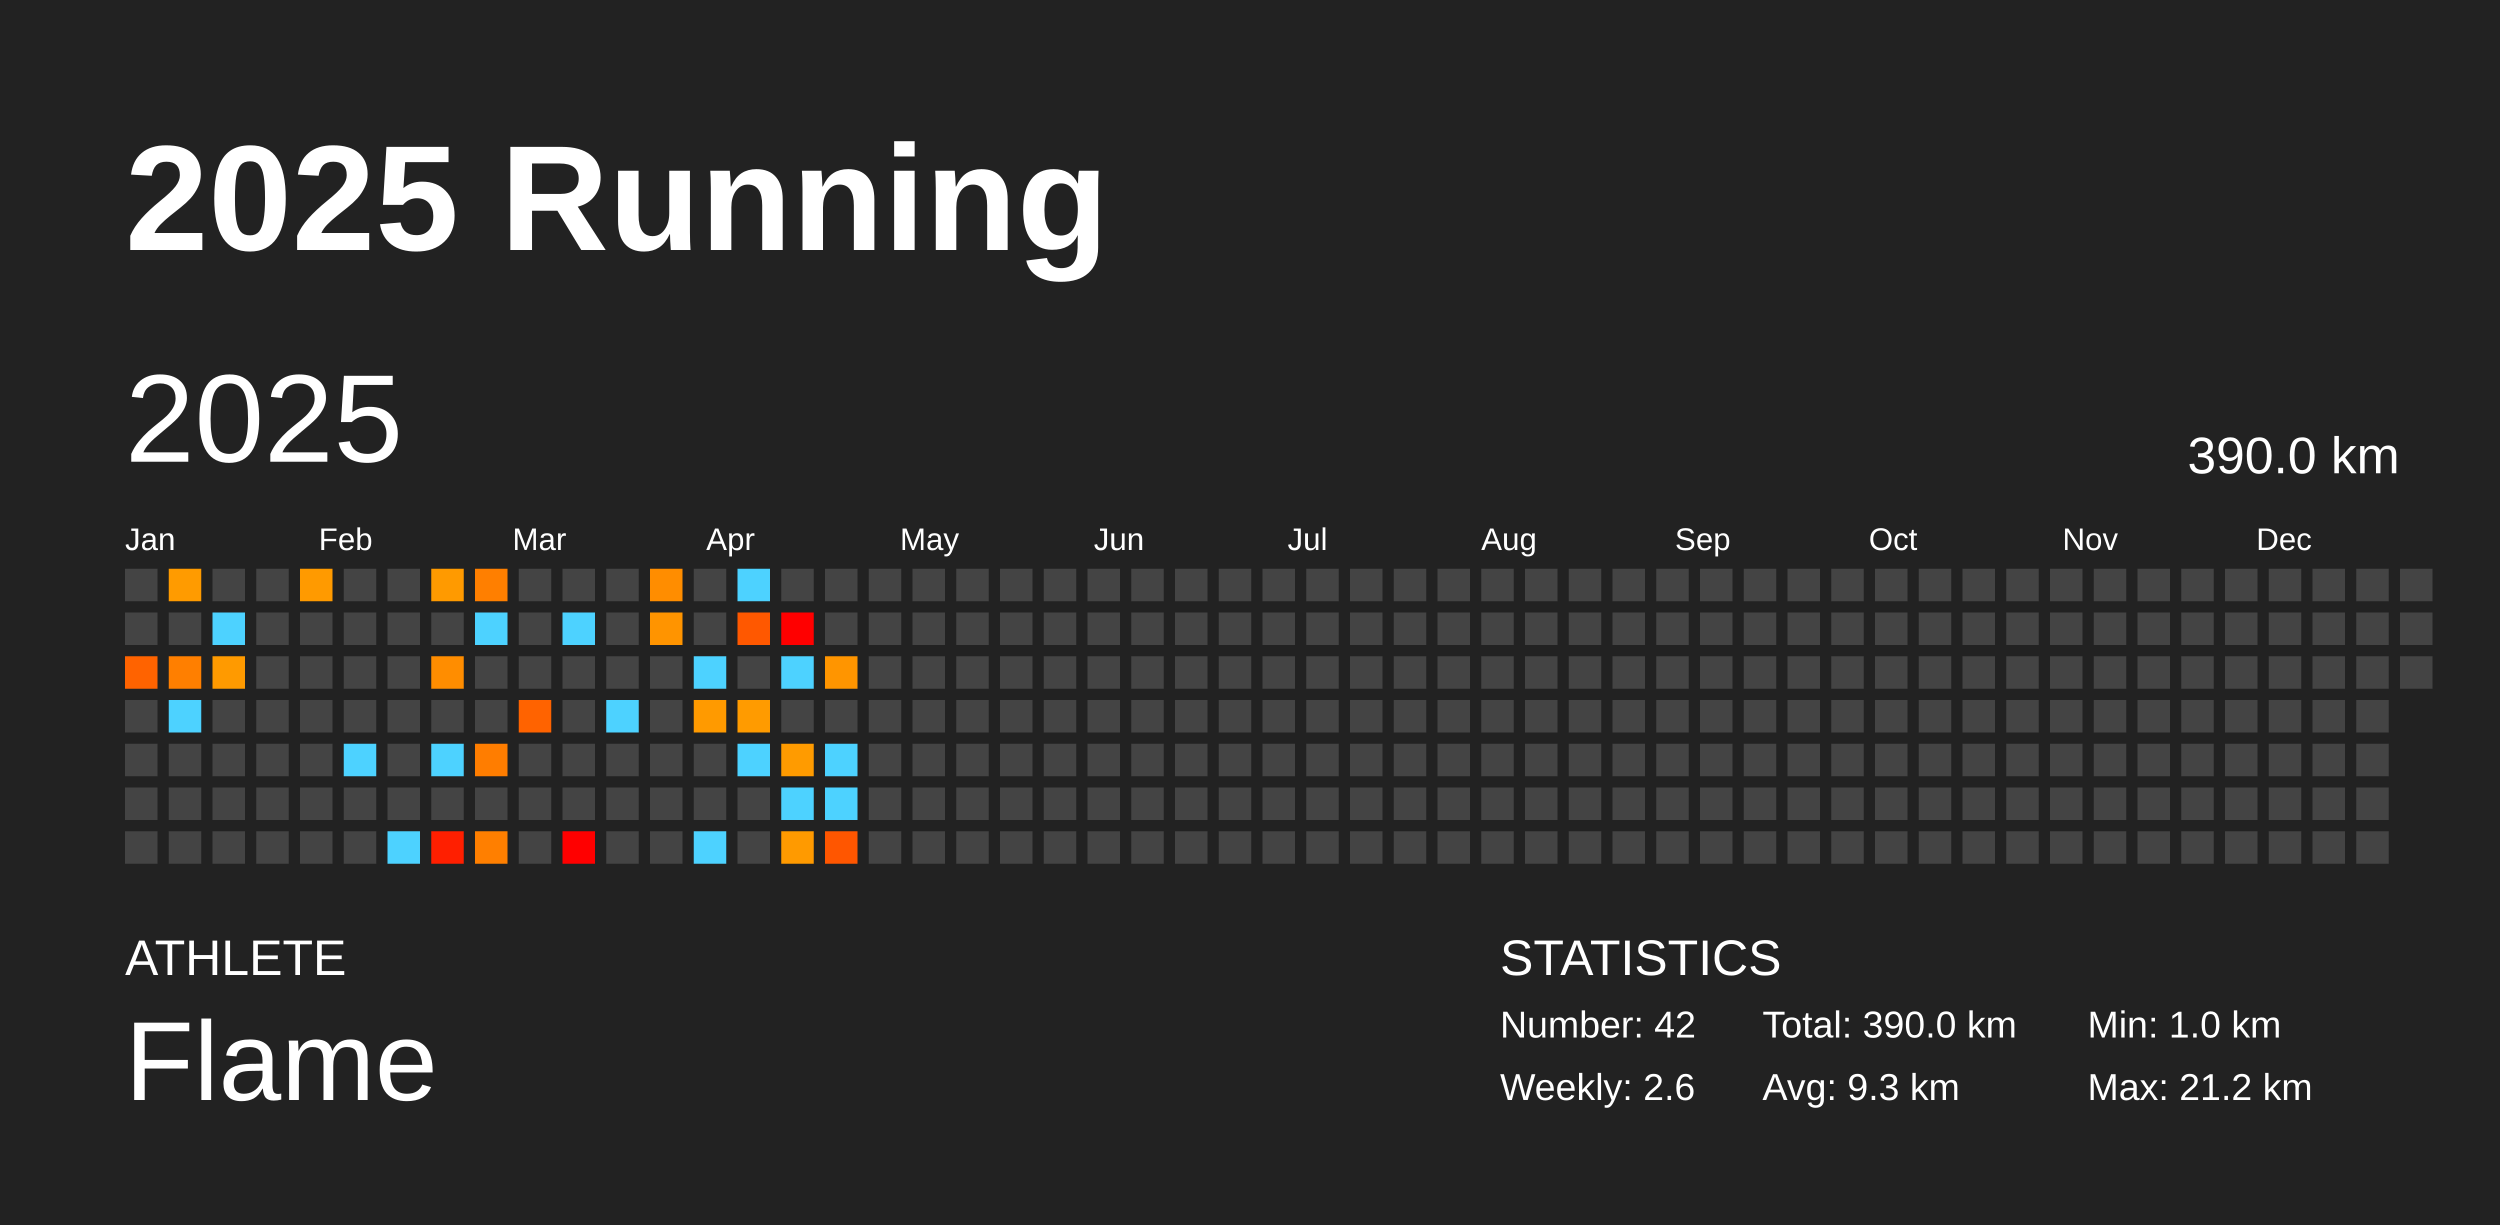
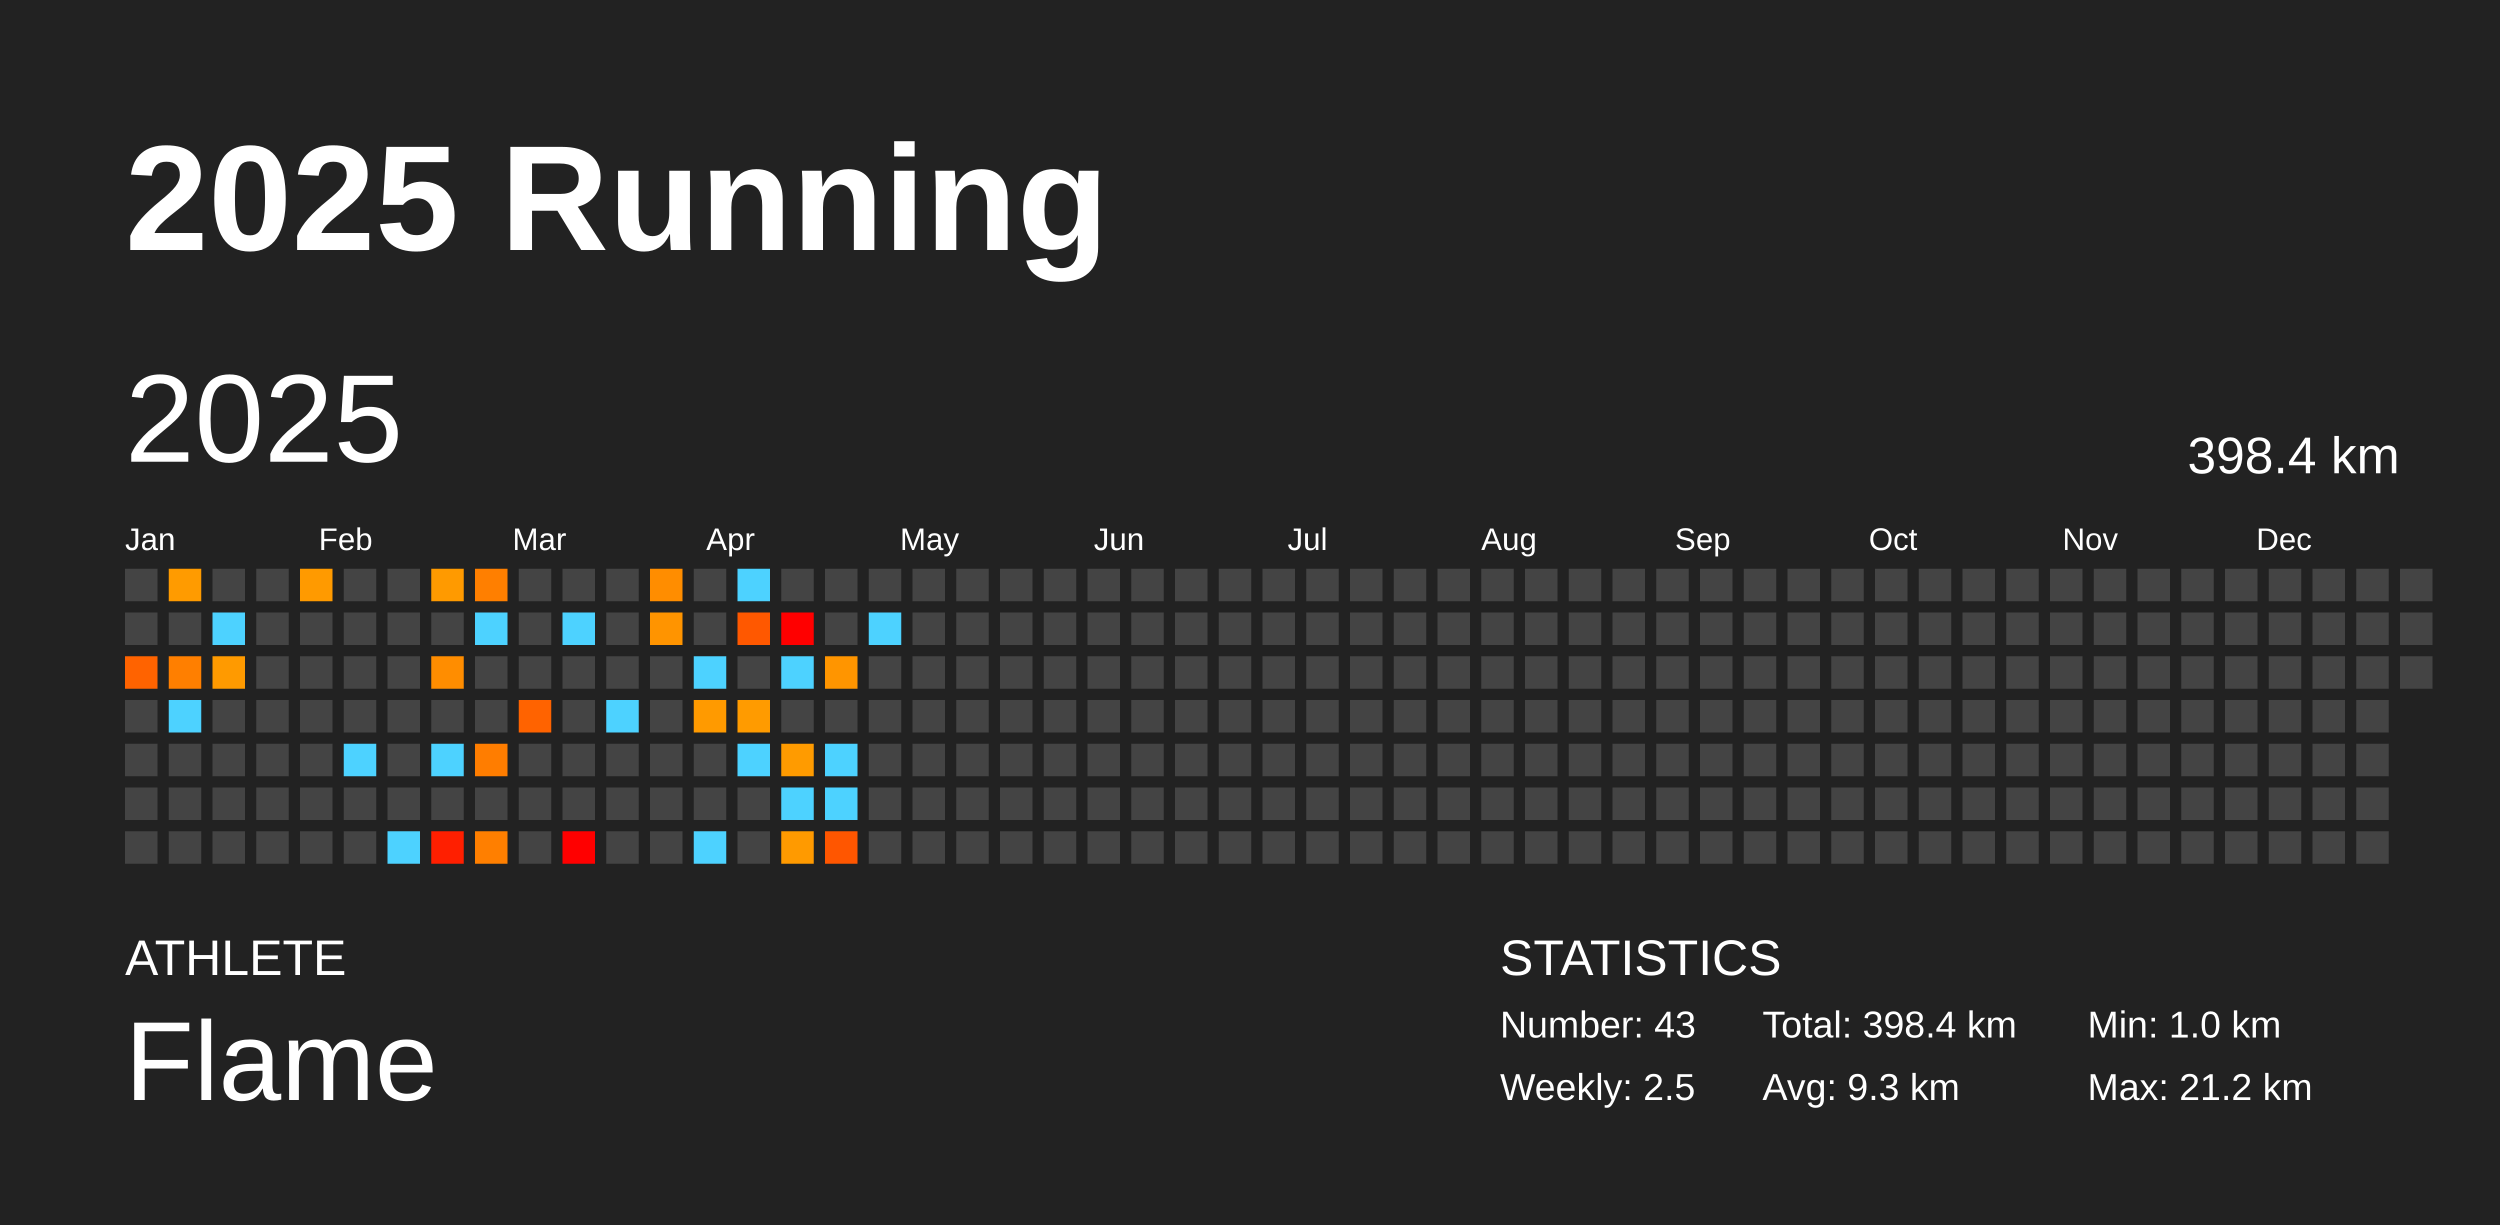
<svg xmlns="http://www.w3.org/2000/svg" baseProfile="full" height="98mm" version="1.1" viewBox="0,0,200,98" width="200mm">
  <defs />
  <rect fill="#222222" height="98" width="200" x="0" y="0" />
  <text fill="#FFFFFF" style="font-size:12px; font-family:Arial; font-weight:bold;" x="10" y="20">2025 Running</text>
  <text fill="#FFFFFF" style="font-size:4px; font-family:Arial" x="10" y="78">ATHLETE</text>
  <text fill="#FFFFFF" style="font-size:9px; font-family:Arial" x="10" y="88">Flame</text>
  <text fill="#FFFFFF" style="font-size:4px; font-family:Arial" x="120" y="78">STATISTICS</text>
-   <text fill="#FFFFFF" style="font-size:3px; font-family:Arial" x="120" y="83">Number: 42</text>
-   <text fill="#FFFFFF" style="font-size:3px; font-family:Arial" x="120" y="88">Weekly: 2.6</text>
-   <text fill="#FFFFFF" style="font-size:3px; font-family:Arial" x="141" y="83">Total: 390.0 km</text>
+   <text fill="#FFFFFF" style="font-size:3px; font-family:Arial" x="120" y="83">Number: 43</text>
+   <text fill="#FFFFFF" style="font-size:3px; font-family:Arial" x="120" y="88">Weekly: 2.5</text>
+   <text fill="#FFFFFF" style="font-size:3px; font-family:Arial" x="141" y="83">Total: 398.4 km</text>
  <text fill="#FFFFFF" style="font-size:3px; font-family:Arial" x="141" y="88">Avg: 9.3 km</text>
  <text fill="#FFFFFF" style="font-size:3px; font-family:Arial" x="167" y="83">Min: 1.0 km</text>
  <text fill="#FFFFFF" style="font-size:3px; font-family:Arial" x="167" y="88">Max: 21.2 km</text>
  <text dominant-baseline="hanging" fill="#FFFFFF" style="font-size:10.0px; font-family:Arial;" x="10" y="30">2025</text>
-   <text dominant-baseline="hanging" fill="#FFFFFF" style="font-size:4.125px; font-family:Arial;" x="175" y="35">390.0 km</text>
+   <text dominant-baseline="hanging" fill="#FFFFFF" style="font-size:4.125px; font-family:Arial;" x="175" y="35">398.4 km</text>
  <text fill="#FFFFFF" style="font-size:2.5px; font-family:Arial" x="10.0" y="44">Jan</text>
  <text fill="#FFFFFF" style="font-size:2.5px; font-family:Arial" x="25.5" y="44">Feb</text>
  <text fill="#FFFFFF" style="font-size:2.5px; font-family:Arial" x="41.0" y="44">Mar</text>
  <text fill="#FFFFFF" style="font-size:2.5px; font-family:Arial" x="56.5" y="44">Apr</text>
  <text fill="#FFFFFF" style="font-size:2.5px; font-family:Arial" x="72.0" y="44">May</text>
  <text fill="#FFFFFF" style="font-size:2.5px; font-family:Arial" x="87.5" y="44">Jun</text>
  <text fill="#FFFFFF" style="font-size:2.5px; font-family:Arial" x="103.0" y="44">Jul</text>
  <text fill="#FFFFFF" style="font-size:2.5px; font-family:Arial" x="118.5" y="44">Aug</text>
  <text fill="#FFFFFF" style="font-size:2.5px; font-family:Arial" x="134.0" y="44">Sep</text>
  <text fill="#FFFFFF" style="font-size:2.5px; font-family:Arial" x="149.5" y="44">Oct</text>
  <text fill="#FFFFFF" style="font-size:2.5px; font-family:Arial" x="165.0" y="44">Nov</text>
  <text fill="#FFFFFF" style="font-size:2.5px; font-family:Arial" x="180.5" y="44">Dec</text>
  <rect fill="#444444" height="2.6" width="2.6" x="10.0" y="45.5" />
  <rect fill="#444444" height="2.6" width="2.6" x="10.0" y="49.0" />
  <rect fill="#ff6300" height="2.6" width="2.6" x="10.0" y="52.5" />
  <rect fill="#444444" height="2.6" width="2.6" x="10.0" y="56.0" />
  <rect fill="#444444" height="2.6" width="2.6" x="10.0" y="59.5" />
  <rect fill="#444444" height="2.6" width="2.6" x="10.0" y="63.0" />
  <rect fill="#444444" height="2.6" width="2.6" x="10.0" y="66.5" />
  <rect fill="#ff9b00" height="2.6" width="2.6" x="13.5" y="45.5" />
  <rect fill="#444444" height="2.6" width="2.6" x="13.5" y="49.0" />
  <rect fill="#ff7f00" height="2.6" width="2.6" x="13.5" y="52.5" />
  <rect fill="#4dd2ff" height="2.6" width="2.6" x="13.5" y="56.0" />
  <rect fill="#444444" height="2.6" width="2.6" x="13.5" y="59.5" />
  <rect fill="#444444" height="2.6" width="2.6" x="13.5" y="63.0" />
  <rect fill="#444444" height="2.6" width="2.6" x="13.5" y="66.5" />
  <rect fill="#444444" height="2.6" width="2.6" x="17.0" y="45.5" />
  <rect fill="#4dd2ff" height="2.6" width="2.6" x="17.0" y="49.0" />
  <rect fill="#ff9a00" height="2.6" width="2.6" x="17.0" y="52.5" />
  <rect fill="#444444" height="2.6" width="2.6" x="17.0" y="56.0" />
  <rect fill="#444444" height="2.6" width="2.6" x="17.0" y="59.5" />
  <rect fill="#444444" height="2.6" width="2.6" x="17.0" y="63.0" />
  <rect fill="#444444" height="2.6" width="2.6" x="17.0" y="66.5" />
  <rect fill="#444444" height="2.6" width="2.6" x="20.5" y="45.5" />
  <rect fill="#444444" height="2.6" width="2.6" x="20.5" y="49.0" />
  <rect fill="#444444" height="2.6" width="2.6" x="20.5" y="52.5" />
  <rect fill="#444444" height="2.6" width="2.6" x="20.5" y="56.0" />
  <rect fill="#444444" height="2.6" width="2.6" x="20.5" y="59.5" />
  <rect fill="#444444" height="2.6" width="2.6" x="20.5" y="63.0" />
  <rect fill="#444444" height="2.6" width="2.6" x="20.5" y="66.5" />
  <rect fill="#ff9a00" height="2.6" width="2.6" x="24.0" y="45.5" />
  <rect fill="#444444" height="2.6" width="2.6" x="24.0" y="49.0" />
  <rect fill="#444444" height="2.6" width="2.6" x="24.0" y="52.5" />
  <rect fill="#444444" height="2.6" width="2.6" x="24.0" y="56.0" />
  <rect fill="#444444" height="2.6" width="2.6" x="24.0" y="59.5" />
  <rect fill="#444444" height="2.6" width="2.6" x="24.0" y="63.0" />
  <rect fill="#444444" height="2.6" width="2.6" x="24.0" y="66.5" />
  <rect fill="#444444" height="2.6" width="2.6" x="27.5" y="45.5" />
  <rect fill="#444444" height="2.6" width="2.6" x="27.5" y="49.0" />
  <rect fill="#444444" height="2.6" width="2.6" x="27.5" y="52.5" />
  <rect fill="#444444" height="2.6" width="2.6" x="27.5" y="56.0" />
  <rect fill="#4dd2ff" height="2.6" width="2.6" x="27.5" y="59.5" />
  <rect fill="#444444" height="2.6" width="2.6" x="27.5" y="63.0" />
  <rect fill="#444444" height="2.6" width="2.6" x="27.5" y="66.5" />
  <rect fill="#444444" height="2.6" width="2.6" x="31.0" y="45.5" />
  <rect fill="#444444" height="2.6" width="2.6" x="31.0" y="49.0" />
  <rect fill="#444444" height="2.6" width="2.6" x="31.0" y="52.5" />
  <rect fill="#444444" height="2.6" width="2.6" x="31.0" y="56.0" />
  <rect fill="#444444" height="2.6" width="2.6" x="31.0" y="59.5" />
  <rect fill="#444444" height="2.6" width="2.6" x="31.0" y="63.0" />
  <rect fill="#4dd2ff" height="2.6" width="2.6" x="31.0" y="66.5" />
  <rect fill="#ff9a00" height="2.6" width="2.6" x="34.5" y="45.5" />
  <rect fill="#444444" height="2.6" width="2.6" x="34.5" y="49.0" />
  <rect fill="#ff8d00" height="2.6" width="2.6" x="34.5" y="52.5" />
  <rect fill="#444444" height="2.6" width="2.6" x="34.5" y="56.0" />
  <rect fill="#4dd2ff" height="2.6" width="2.6" x="34.5" y="59.5" />
  <rect fill="#444444" height="2.6" width="2.6" x="34.5" y="63.0" />
  <rect fill="#ff1f00" height="2.6" width="2.6" x="34.5" y="66.5" />
  <rect fill="#ff7f00" height="2.6" width="2.6" x="38.0" y="45.5" />
  <rect fill="#4dd2ff" height="2.6" width="2.6" x="38.0" y="49.0" />
  <rect fill="#444444" height="2.6" width="2.6" x="38.0" y="52.5" />
  <rect fill="#444444" height="2.6" width="2.6" x="38.0" y="56.0" />
  <rect fill="#ff7d00" height="2.6" width="2.6" x="38.0" y="59.5" />
  <rect fill="#444444" height="2.6" width="2.6" x="38.0" y="63.0" />
  <rect fill="#ff7f00" height="2.6" width="2.6" x="38.0" y="66.5" />
  <rect fill="#444444" height="2.6" width="2.6" x="41.5" y="45.5" />
  <rect fill="#444444" height="2.6" width="2.6" x="41.5" y="49.0" />
  <rect fill="#444444" height="2.6" width="2.6" x="41.5" y="52.5" />
  <rect fill="#ff6300" height="2.6" width="2.6" x="41.5" y="56.0" />
  <rect fill="#444444" height="2.6" width="2.6" x="41.5" y="59.5" />
  <rect fill="#444444" height="2.6" width="2.6" x="41.5" y="63.0" />
  <rect fill="#444444" height="2.6" width="2.6" x="41.5" y="66.5" />
  <rect fill="#444444" height="2.6" width="2.6" x="45.0" y="45.5" />
  <rect fill="#4dd2ff" height="2.6" width="2.6" x="45.0" y="49.0" />
  <rect fill="#444444" height="2.6" width="2.6" x="45.0" y="52.5" />
  <rect fill="#444444" height="2.6" width="2.6" x="45.0" y="56.0" />
  <rect fill="#444444" height="2.6" width="2.6" x="45.0" y="59.5" />
  <rect fill="#444444" height="2.6" width="2.6" x="45.0" y="63.0" />
  <rect fill="red" height="2.6" width="2.6" x="45.0" y="66.5" />
  <rect fill="#444444" height="2.6" width="2.6" x="48.5" y="45.5" />
  <rect fill="#444444" height="2.6" width="2.6" x="48.5" y="49.0" />
  <rect fill="#444444" height="2.6" width="2.6" x="48.5" y="52.5" />
  <rect fill="#4dd2ff" height="2.6" width="2.6" x="48.5" y="56.0" />
  <rect fill="#444444" height="2.6" width="2.6" x="48.5" y="59.5" />
  <rect fill="#444444" height="2.6" width="2.6" x="48.5" y="63.0" />
  <rect fill="#444444" height="2.6" width="2.6" x="48.5" y="66.5" />
  <rect fill="#ff8d00" height="2.6" width="2.6" x="52.0" y="45.5" />
  <rect fill="#ff9400" height="2.6" width="2.6" x="52.0" y="49.0" />
  <rect fill="#444444" height="2.6" width="2.6" x="52.0" y="52.5" />
  <rect fill="#444444" height="2.6" width="2.6" x="52.0" y="56.0" />
  <rect fill="#444444" height="2.6" width="2.6" x="52.0" y="59.5" />
  <rect fill="#444444" height="2.6" width="2.6" x="52.0" y="63.0" />
  <rect fill="#444444" height="2.6" width="2.6" x="52.0" y="66.5" />
  <rect fill="#444444" height="2.6" width="2.6" x="55.5" y="45.5" />
  <rect fill="#444444" height="2.6" width="2.6" x="55.5" y="49.0" />
  <rect fill="#4dd2ff" height="2.6" width="2.6" x="55.5" y="52.5" />
  <rect fill="#ff9a00" height="2.6" width="2.6" x="55.5" y="56.0" />
  <rect fill="#444444" height="2.6" width="2.6" x="55.5" y="59.5" />
  <rect fill="#444444" height="2.6" width="2.6" x="55.5" y="63.0" />
  <rect fill="#4dd2ff" height="2.6" width="2.6" x="55.5" y="66.5" />
  <rect fill="#4dd2ff" height="2.6" width="2.6" x="59.0" y="45.5" />
  <rect fill="#ff5800" height="2.6" width="2.6" x="59.0" y="49.0" />
  <rect fill="#444444" height="2.6" width="2.6" x="59.0" y="52.5" />
  <rect fill="#ff9b00" height="2.6" width="2.6" x="59.0" y="56.0" />
  <rect fill="#4dd2ff" height="2.6" width="2.6" x="59.0" y="59.5" />
  <rect fill="#444444" height="2.6" width="2.6" x="59.0" y="63.0" />
  <rect fill="#444444" height="2.6" width="2.6" x="59.0" y="66.5" />
  <rect fill="#444444" height="2.6" width="2.6" x="62.5" y="45.5" />
  <rect fill="red" height="2.6" width="2.6" x="62.5" y="49.0" />
  <rect fill="#4dd2ff" height="2.6" width="2.6" x="62.5" y="52.5" />
  <rect fill="#444444" height="2.6" width="2.6" x="62.5" y="56.0" />
  <rect fill="#ff9b00" height="2.6" width="2.6" x="62.5" y="59.5" />
  <rect fill="#4dd2ff" height="2.6" width="2.6" x="62.5" y="63.0" />
  <rect fill="#ff9a00" height="2.6" width="2.6" x="62.5" y="66.5" />
  <rect fill="#444444" height="2.6" width="2.6" x="66.0" y="45.5" />
  <rect fill="#444444" height="2.6" width="2.6" x="66.0" y="49.0" />
  <rect fill="#ff9500" height="2.6" width="2.6" x="66.0" y="52.5" />
  <rect fill="#444444" height="2.6" width="2.6" x="66.0" y="56.0" />
  <rect fill="#4dd2ff" height="2.6" width="2.6" x="66.0" y="59.5" />
  <rect fill="#4dd2ff" height="2.6" width="2.6" x="66.0" y="63.0" />
  <rect fill="#ff5600" height="2.6" width="2.6" x="66.0" y="66.5" />
  <rect fill="#444444" height="2.6" width="2.6" x="69.5" y="45.5" />
-   <rect fill="#444444" height="2.6" width="2.6" x="69.5" y="49.0" />
+   <rect fill="#4dd2ff" height="2.6" width="2.6" x="69.5" y="49.0" />
  <rect fill="#444444" height="2.6" width="2.6" x="69.5" y="52.5" />
  <rect fill="#444444" height="2.6" width="2.6" x="69.5" y="56.0" />
  <rect fill="#444444" height="2.6" width="2.6" x="69.5" y="59.5" />
  <rect fill="#444444" height="2.6" width="2.6" x="69.5" y="63.0" />
  <rect fill="#444444" height="2.6" width="2.6" x="69.5" y="66.5" />
  <rect fill="#444444" height="2.6" width="2.6" x="73.0" y="45.5" />
  <rect fill="#444444" height="2.6" width="2.6" x="73.0" y="49.0" />
  <rect fill="#444444" height="2.6" width="2.6" x="73.0" y="52.5" />
  <rect fill="#444444" height="2.6" width="2.6" x="73.0" y="56.0" />
  <rect fill="#444444" height="2.6" width="2.6" x="73.0" y="59.5" />
  <rect fill="#444444" height="2.6" width="2.6" x="73.0" y="63.0" />
  <rect fill="#444444" height="2.6" width="2.6" x="73.0" y="66.5" />
  <rect fill="#444444" height="2.6" width="2.6" x="76.5" y="45.5" />
  <rect fill="#444444" height="2.6" width="2.6" x="76.5" y="49.0" />
  <rect fill="#444444" height="2.6" width="2.6" x="76.5" y="52.5" />
  <rect fill="#444444" height="2.6" width="2.6" x="76.5" y="56.0" />
  <rect fill="#444444" height="2.6" width="2.6" x="76.5" y="59.5" />
  <rect fill="#444444" height="2.6" width="2.6" x="76.5" y="63.0" />
  <rect fill="#444444" height="2.6" width="2.6" x="76.5" y="66.5" />
  <rect fill="#444444" height="2.6" width="2.6" x="80.0" y="45.5" />
  <rect fill="#444444" height="2.6" width="2.6" x="80.0" y="49.0" />
  <rect fill="#444444" height="2.6" width="2.6" x="80.0" y="52.5" />
  <rect fill="#444444" height="2.6" width="2.6" x="80.0" y="56.0" />
  <rect fill="#444444" height="2.6" width="2.6" x="80.0" y="59.5" />
  <rect fill="#444444" height="2.6" width="2.6" x="80.0" y="63.0" />
  <rect fill="#444444" height="2.6" width="2.6" x="80.0" y="66.5" />
  <rect fill="#444444" height="2.6" width="2.6" x="83.5" y="45.5" />
  <rect fill="#444444" height="2.6" width="2.6" x="83.5" y="49.0" />
  <rect fill="#444444" height="2.6" width="2.6" x="83.5" y="52.5" />
  <rect fill="#444444" height="2.6" width="2.6" x="83.5" y="56.0" />
  <rect fill="#444444" height="2.6" width="2.6" x="83.5" y="59.5" />
  <rect fill="#444444" height="2.6" width="2.6" x="83.5" y="63.0" />
  <rect fill="#444444" height="2.6" width="2.6" x="83.5" y="66.5" />
  <rect fill="#444444" height="2.6" width="2.6" x="87.0" y="45.5" />
  <rect fill="#444444" height="2.6" width="2.6" x="87.0" y="49.0" />
  <rect fill="#444444" height="2.6" width="2.6" x="87.0" y="52.5" />
  <rect fill="#444444" height="2.6" width="2.6" x="87.0" y="56.0" />
  <rect fill="#444444" height="2.6" width="2.6" x="87.0" y="59.5" />
  <rect fill="#444444" height="2.6" width="2.6" x="87.0" y="63.0" />
  <rect fill="#444444" height="2.6" width="2.6" x="87.0" y="66.5" />
  <rect fill="#444444" height="2.6" width="2.6" x="90.5" y="45.5" />
  <rect fill="#444444" height="2.6" width="2.6" x="90.5" y="49.0" />
  <rect fill="#444444" height="2.6" width="2.6" x="90.5" y="52.5" />
  <rect fill="#444444" height="2.6" width="2.6" x="90.5" y="56.0" />
  <rect fill="#444444" height="2.6" width="2.6" x="90.5" y="59.5" />
  <rect fill="#444444" height="2.6" width="2.6" x="90.5" y="63.0" />
  <rect fill="#444444" height="2.6" width="2.6" x="90.5" y="66.5" />
  <rect fill="#444444" height="2.6" width="2.6" x="94.0" y="45.5" />
  <rect fill="#444444" height="2.6" width="2.6" x="94.0" y="49.0" />
  <rect fill="#444444" height="2.6" width="2.6" x="94.0" y="52.5" />
  <rect fill="#444444" height="2.6" width="2.6" x="94.0" y="56.0" />
  <rect fill="#444444" height="2.6" width="2.6" x="94.0" y="59.5" />
  <rect fill="#444444" height="2.6" width="2.6" x="94.0" y="63.0" />
  <rect fill="#444444" height="2.6" width="2.6" x="94.0" y="66.5" />
  <rect fill="#444444" height="2.6" width="2.6" x="97.5" y="45.5" />
  <rect fill="#444444" height="2.6" width="2.6" x="97.5" y="49.0" />
  <rect fill="#444444" height="2.6" width="2.6" x="97.5" y="52.5" />
  <rect fill="#444444" height="2.6" width="2.6" x="97.5" y="56.0" />
  <rect fill="#444444" height="2.6" width="2.6" x="97.5" y="59.5" />
  <rect fill="#444444" height="2.6" width="2.6" x="97.5" y="63.0" />
  <rect fill="#444444" height="2.6" width="2.6" x="97.5" y="66.5" />
  <rect fill="#444444" height="2.6" width="2.6" x="101.0" y="45.5" />
  <rect fill="#444444" height="2.6" width="2.6" x="101.0" y="49.0" />
  <rect fill="#444444" height="2.6" width="2.6" x="101.0" y="52.5" />
  <rect fill="#444444" height="2.6" width="2.6" x="101.0" y="56.0" />
  <rect fill="#444444" height="2.6" width="2.6" x="101.0" y="59.5" />
  <rect fill="#444444" height="2.6" width="2.6" x="101.0" y="63.0" />
  <rect fill="#444444" height="2.6" width="2.6" x="101.0" y="66.5" />
  <rect fill="#444444" height="2.6" width="2.6" x="104.5" y="45.5" />
  <rect fill="#444444" height="2.6" width="2.6" x="104.5" y="49.0" />
  <rect fill="#444444" height="2.6" width="2.6" x="104.5" y="52.5" />
  <rect fill="#444444" height="2.6" width="2.6" x="104.5" y="56.0" />
  <rect fill="#444444" height="2.6" width="2.6" x="104.5" y="59.5" />
  <rect fill="#444444" height="2.6" width="2.6" x="104.5" y="63.0" />
  <rect fill="#444444" height="2.6" width="2.6" x="104.5" y="66.5" />
  <rect fill="#444444" height="2.6" width="2.6" x="108.0" y="45.5" />
  <rect fill="#444444" height="2.6" width="2.6" x="108.0" y="49.0" />
  <rect fill="#444444" height="2.6" width="2.6" x="108.0" y="52.5" />
  <rect fill="#444444" height="2.6" width="2.6" x="108.0" y="56.0" />
  <rect fill="#444444" height="2.6" width="2.6" x="108.0" y="59.5" />
  <rect fill="#444444" height="2.6" width="2.6" x="108.0" y="63.0" />
  <rect fill="#444444" height="2.6" width="2.6" x="108.0" y="66.5" />
  <rect fill="#444444" height="2.6" width="2.6" x="111.5" y="45.5" />
  <rect fill="#444444" height="2.6" width="2.6" x="111.5" y="49.0" />
  <rect fill="#444444" height="2.6" width="2.6" x="111.5" y="52.5" />
  <rect fill="#444444" height="2.6" width="2.6" x="111.5" y="56.0" />
  <rect fill="#444444" height="2.6" width="2.6" x="111.5" y="59.5" />
  <rect fill="#444444" height="2.6" width="2.6" x="111.5" y="63.0" />
  <rect fill="#444444" height="2.6" width="2.6" x="111.5" y="66.5" />
  <rect fill="#444444" height="2.6" width="2.6" x="115.0" y="45.5" />
  <rect fill="#444444" height="2.6" width="2.6" x="115.0" y="49.0" />
  <rect fill="#444444" height="2.6" width="2.6" x="115.0" y="52.5" />
  <rect fill="#444444" height="2.6" width="2.6" x="115.0" y="56.0" />
  <rect fill="#444444" height="2.6" width="2.6" x="115.0" y="59.5" />
  <rect fill="#444444" height="2.6" width="2.6" x="115.0" y="63.0" />
  <rect fill="#444444" height="2.6" width="2.6" x="115.0" y="66.5" />
  <rect fill="#444444" height="2.6" width="2.6" x="118.5" y="45.5" />
  <rect fill="#444444" height="2.6" width="2.6" x="118.5" y="49.0" />
  <rect fill="#444444" height="2.6" width="2.6" x="118.5" y="52.5" />
  <rect fill="#444444" height="2.6" width="2.6" x="118.5" y="56.0" />
  <rect fill="#444444" height="2.6" width="2.6" x="118.5" y="59.5" />
  <rect fill="#444444" height="2.6" width="2.6" x="118.5" y="63.0" />
  <rect fill="#444444" height="2.6" width="2.6" x="118.5" y="66.5" />
  <rect fill="#444444" height="2.6" width="2.6" x="122.0" y="45.5" />
  <rect fill="#444444" height="2.6" width="2.6" x="122.0" y="49.0" />
  <rect fill="#444444" height="2.6" width="2.6" x="122.0" y="52.5" />
  <rect fill="#444444" height="2.6" width="2.6" x="122.0" y="56.0" />
  <rect fill="#444444" height="2.6" width="2.6" x="122.0" y="59.5" />
  <rect fill="#444444" height="2.6" width="2.6" x="122.0" y="63.0" />
  <rect fill="#444444" height="2.6" width="2.6" x="122.0" y="66.5" />
  <rect fill="#444444" height="2.6" width="2.6" x="125.5" y="45.5" />
  <rect fill="#444444" height="2.6" width="2.6" x="125.5" y="49.0" />
  <rect fill="#444444" height="2.6" width="2.6" x="125.5" y="52.5" />
  <rect fill="#444444" height="2.6" width="2.6" x="125.5" y="56.0" />
  <rect fill="#444444" height="2.6" width="2.6" x="125.5" y="59.5" />
  <rect fill="#444444" height="2.6" width="2.6" x="125.5" y="63.0" />
  <rect fill="#444444" height="2.6" width="2.6" x="125.5" y="66.5" />
  <rect fill="#444444" height="2.6" width="2.6" x="129.0" y="45.5" />
  <rect fill="#444444" height="2.6" width="2.6" x="129.0" y="49.0" />
  <rect fill="#444444" height="2.6" width="2.6" x="129.0" y="52.5" />
  <rect fill="#444444" height="2.6" width="2.6" x="129.0" y="56.0" />
  <rect fill="#444444" height="2.6" width="2.6" x="129.0" y="59.5" />
  <rect fill="#444444" height="2.6" width="2.6" x="129.0" y="63.0" />
  <rect fill="#444444" height="2.6" width="2.6" x="129.0" y="66.5" />
  <rect fill="#444444" height="2.6" width="2.6" x="132.5" y="45.5" />
  <rect fill="#444444" height="2.6" width="2.6" x="132.5" y="49.0" />
  <rect fill="#444444" height="2.6" width="2.6" x="132.5" y="52.5" />
  <rect fill="#444444" height="2.6" width="2.6" x="132.5" y="56.0" />
  <rect fill="#444444" height="2.6" width="2.6" x="132.5" y="59.5" />
  <rect fill="#444444" height="2.6" width="2.6" x="132.5" y="63.0" />
  <rect fill="#444444" height="2.6" width="2.6" x="132.5" y="66.5" />
  <rect fill="#444444" height="2.6" width="2.6" x="136.0" y="45.5" />
  <rect fill="#444444" height="2.6" width="2.6" x="136.0" y="49.0" />
  <rect fill="#444444" height="2.6" width="2.6" x="136.0" y="52.5" />
  <rect fill="#444444" height="2.6" width="2.6" x="136.0" y="56.0" />
  <rect fill="#444444" height="2.6" width="2.6" x="136.0" y="59.5" />
  <rect fill="#444444" height="2.6" width="2.6" x="136.0" y="63.0" />
  <rect fill="#444444" height="2.6" width="2.6" x="136.0" y="66.5" />
  <rect fill="#444444" height="2.6" width="2.6" x="139.5" y="45.5" />
  <rect fill="#444444" height="2.6" width="2.6" x="139.5" y="49.0" />
  <rect fill="#444444" height="2.6" width="2.6" x="139.5" y="52.5" />
  <rect fill="#444444" height="2.6" width="2.6" x="139.5" y="56.0" />
  <rect fill="#444444" height="2.6" width="2.6" x="139.5" y="59.5" />
  <rect fill="#444444" height="2.6" width="2.6" x="139.5" y="63.0" />
  <rect fill="#444444" height="2.6" width="2.6" x="139.5" y="66.5" />
  <rect fill="#444444" height="2.6" width="2.6" x="143.0" y="45.5" />
  <rect fill="#444444" height="2.6" width="2.6" x="143.0" y="49.0" />
  <rect fill="#444444" height="2.6" width="2.6" x="143.0" y="52.5" />
  <rect fill="#444444" height="2.6" width="2.6" x="143.0" y="56.0" />
  <rect fill="#444444" height="2.6" width="2.6" x="143.0" y="59.5" />
  <rect fill="#444444" height="2.6" width="2.6" x="143.0" y="63.0" />
  <rect fill="#444444" height="2.6" width="2.6" x="143.0" y="66.5" />
  <rect fill="#444444" height="2.6" width="2.6" x="146.5" y="45.5" />
  <rect fill="#444444" height="2.6" width="2.6" x="146.5" y="49.0" />
  <rect fill="#444444" height="2.6" width="2.6" x="146.5" y="52.5" />
  <rect fill="#444444" height="2.6" width="2.6" x="146.5" y="56.0" />
  <rect fill="#444444" height="2.6" width="2.6" x="146.5" y="59.5" />
  <rect fill="#444444" height="2.6" width="2.6" x="146.5" y="63.0" />
  <rect fill="#444444" height="2.6" width="2.6" x="146.5" y="66.5" />
  <rect fill="#444444" height="2.6" width="2.6" x="150.0" y="45.5" />
  <rect fill="#444444" height="2.6" width="2.6" x="150.0" y="49.0" />
  <rect fill="#444444" height="2.6" width="2.6" x="150.0" y="52.5" />
  <rect fill="#444444" height="2.6" width="2.6" x="150.0" y="56.0" />
  <rect fill="#444444" height="2.6" width="2.6" x="150.0" y="59.5" />
  <rect fill="#444444" height="2.6" width="2.6" x="150.0" y="63.0" />
  <rect fill="#444444" height="2.6" width="2.6" x="150.0" y="66.5" />
  <rect fill="#444444" height="2.6" width="2.6" x="153.5" y="45.5" />
  <rect fill="#444444" height="2.6" width="2.6" x="153.5" y="49.0" />
  <rect fill="#444444" height="2.6" width="2.6" x="153.5" y="52.5" />
  <rect fill="#444444" height="2.6" width="2.6" x="153.5" y="56.0" />
  <rect fill="#444444" height="2.6" width="2.6" x="153.5" y="59.5" />
  <rect fill="#444444" height="2.6" width="2.6" x="153.5" y="63.0" />
  <rect fill="#444444" height="2.6" width="2.6" x="153.5" y="66.5" />
  <rect fill="#444444" height="2.6" width="2.6" x="157.0" y="45.5" />
  <rect fill="#444444" height="2.6" width="2.6" x="157.0" y="49.0" />
  <rect fill="#444444" height="2.6" width="2.6" x="157.0" y="52.5" />
  <rect fill="#444444" height="2.6" width="2.6" x="157.0" y="56.0" />
  <rect fill="#444444" height="2.6" width="2.6" x="157.0" y="59.5" />
  <rect fill="#444444" height="2.6" width="2.6" x="157.0" y="63.0" />
  <rect fill="#444444" height="2.6" width="2.6" x="157.0" y="66.5" />
  <rect fill="#444444" height="2.6" width="2.6" x="160.5" y="45.5" />
  <rect fill="#444444" height="2.6" width="2.6" x="160.5" y="49.0" />
  <rect fill="#444444" height="2.6" width="2.6" x="160.5" y="52.5" />
  <rect fill="#444444" height="2.6" width="2.6" x="160.5" y="56.0" />
  <rect fill="#444444" height="2.6" width="2.6" x="160.5" y="59.5" />
  <rect fill="#444444" height="2.6" width="2.6" x="160.5" y="63.0" />
  <rect fill="#444444" height="2.6" width="2.6" x="160.5" y="66.5" />
  <rect fill="#444444" height="2.6" width="2.6" x="164.0" y="45.5" />
  <rect fill="#444444" height="2.6" width="2.6" x="164.0" y="49.0" />
  <rect fill="#444444" height="2.6" width="2.6" x="164.0" y="52.5" />
  <rect fill="#444444" height="2.6" width="2.6" x="164.0" y="56.0" />
  <rect fill="#444444" height="2.6" width="2.6" x="164.0" y="59.5" />
  <rect fill="#444444" height="2.6" width="2.6" x="164.0" y="63.0" />
  <rect fill="#444444" height="2.6" width="2.6" x="164.0" y="66.5" />
  <rect fill="#444444" height="2.6" width="2.6" x="167.5" y="45.5" />
  <rect fill="#444444" height="2.6" width="2.6" x="167.5" y="49.0" />
  <rect fill="#444444" height="2.6" width="2.6" x="167.5" y="52.5" />
  <rect fill="#444444" height="2.6" width="2.6" x="167.5" y="56.0" />
  <rect fill="#444444" height="2.6" width="2.6" x="167.5" y="59.5" />
  <rect fill="#444444" height="2.6" width="2.6" x="167.5" y="63.0" />
  <rect fill="#444444" height="2.6" width="2.6" x="167.5" y="66.5" />
  <rect fill="#444444" height="2.6" width="2.6" x="171.0" y="45.5" />
  <rect fill="#444444" height="2.6" width="2.6" x="171.0" y="49.0" />
  <rect fill="#444444" height="2.6" width="2.6" x="171.0" y="52.5" />
  <rect fill="#444444" height="2.6" width="2.6" x="171.0" y="56.0" />
  <rect fill="#444444" height="2.6" width="2.6" x="171.0" y="59.5" />
  <rect fill="#444444" height="2.6" width="2.6" x="171.0" y="63.0" />
  <rect fill="#444444" height="2.6" width="2.6" x="171.0" y="66.5" />
  <rect fill="#444444" height="2.6" width="2.6" x="174.5" y="45.5" />
  <rect fill="#444444" height="2.6" width="2.6" x="174.5" y="49.0" />
  <rect fill="#444444" height="2.6" width="2.6" x="174.5" y="52.5" />
  <rect fill="#444444" height="2.6" width="2.6" x="174.5" y="56.0" />
  <rect fill="#444444" height="2.6" width="2.6" x="174.5" y="59.5" />
  <rect fill="#444444" height="2.6" width="2.6" x="174.5" y="63.0" />
  <rect fill="#444444" height="2.6" width="2.6" x="174.5" y="66.5" />
  <rect fill="#444444" height="2.6" width="2.6" x="178.0" y="45.5" />
  <rect fill="#444444" height="2.6" width="2.6" x="178.0" y="49.0" />
  <rect fill="#444444" height="2.6" width="2.6" x="178.0" y="52.5" />
  <rect fill="#444444" height="2.6" width="2.6" x="178.0" y="56.0" />
  <rect fill="#444444" height="2.6" width="2.6" x="178.0" y="59.5" />
  <rect fill="#444444" height="2.6" width="2.6" x="178.0" y="63.0" />
  <rect fill="#444444" height="2.6" width="2.6" x="178.0" y="66.5" />
  <rect fill="#444444" height="2.6" width="2.6" x="181.5" y="45.5" />
  <rect fill="#444444" height="2.6" width="2.6" x="181.5" y="49.0" />
  <rect fill="#444444" height="2.6" width="2.6" x="181.5" y="52.5" />
  <rect fill="#444444" height="2.6" width="2.6" x="181.5" y="56.0" />
  <rect fill="#444444" height="2.6" width="2.6" x="181.5" y="59.5" />
  <rect fill="#444444" height="2.6" width="2.6" x="181.5" y="63.0" />
  <rect fill="#444444" height="2.6" width="2.6" x="181.5" y="66.5" />
  <rect fill="#444444" height="2.6" width="2.6" x="185.0" y="45.5" />
  <rect fill="#444444" height="2.6" width="2.6" x="185.0" y="49.0" />
  <rect fill="#444444" height="2.6" width="2.6" x="185.0" y="52.5" />
  <rect fill="#444444" height="2.6" width="2.6" x="185.0" y="56.0" />
  <rect fill="#444444" height="2.6" width="2.6" x="185.0" y="59.5" />
  <rect fill="#444444" height="2.6" width="2.6" x="185.0" y="63.0" />
  <rect fill="#444444" height="2.6" width="2.6" x="185.0" y="66.5" />
  <rect fill="#444444" height="2.6" width="2.6" x="188.5" y="45.5" />
  <rect fill="#444444" height="2.6" width="2.6" x="188.5" y="49.0" />
  <rect fill="#444444" height="2.6" width="2.6" x="188.5" y="52.5" />
  <rect fill="#444444" height="2.6" width="2.6" x="188.5" y="56.0" />
  <rect fill="#444444" height="2.6" width="2.6" x="188.5" y="59.5" />
  <rect fill="#444444" height="2.6" width="2.6" x="188.5" y="63.0" />
  <rect fill="#444444" height="2.6" width="2.6" x="188.5" y="66.5" />
  <rect fill="#444444" height="2.6" width="2.6" x="192.0" y="45.5" />
  <rect fill="#444444" height="2.6" width="2.6" x="192.0" y="49.0" />
  <rect fill="#444444" height="2.6" width="2.6" x="192.0" y="52.5" />
</svg>
